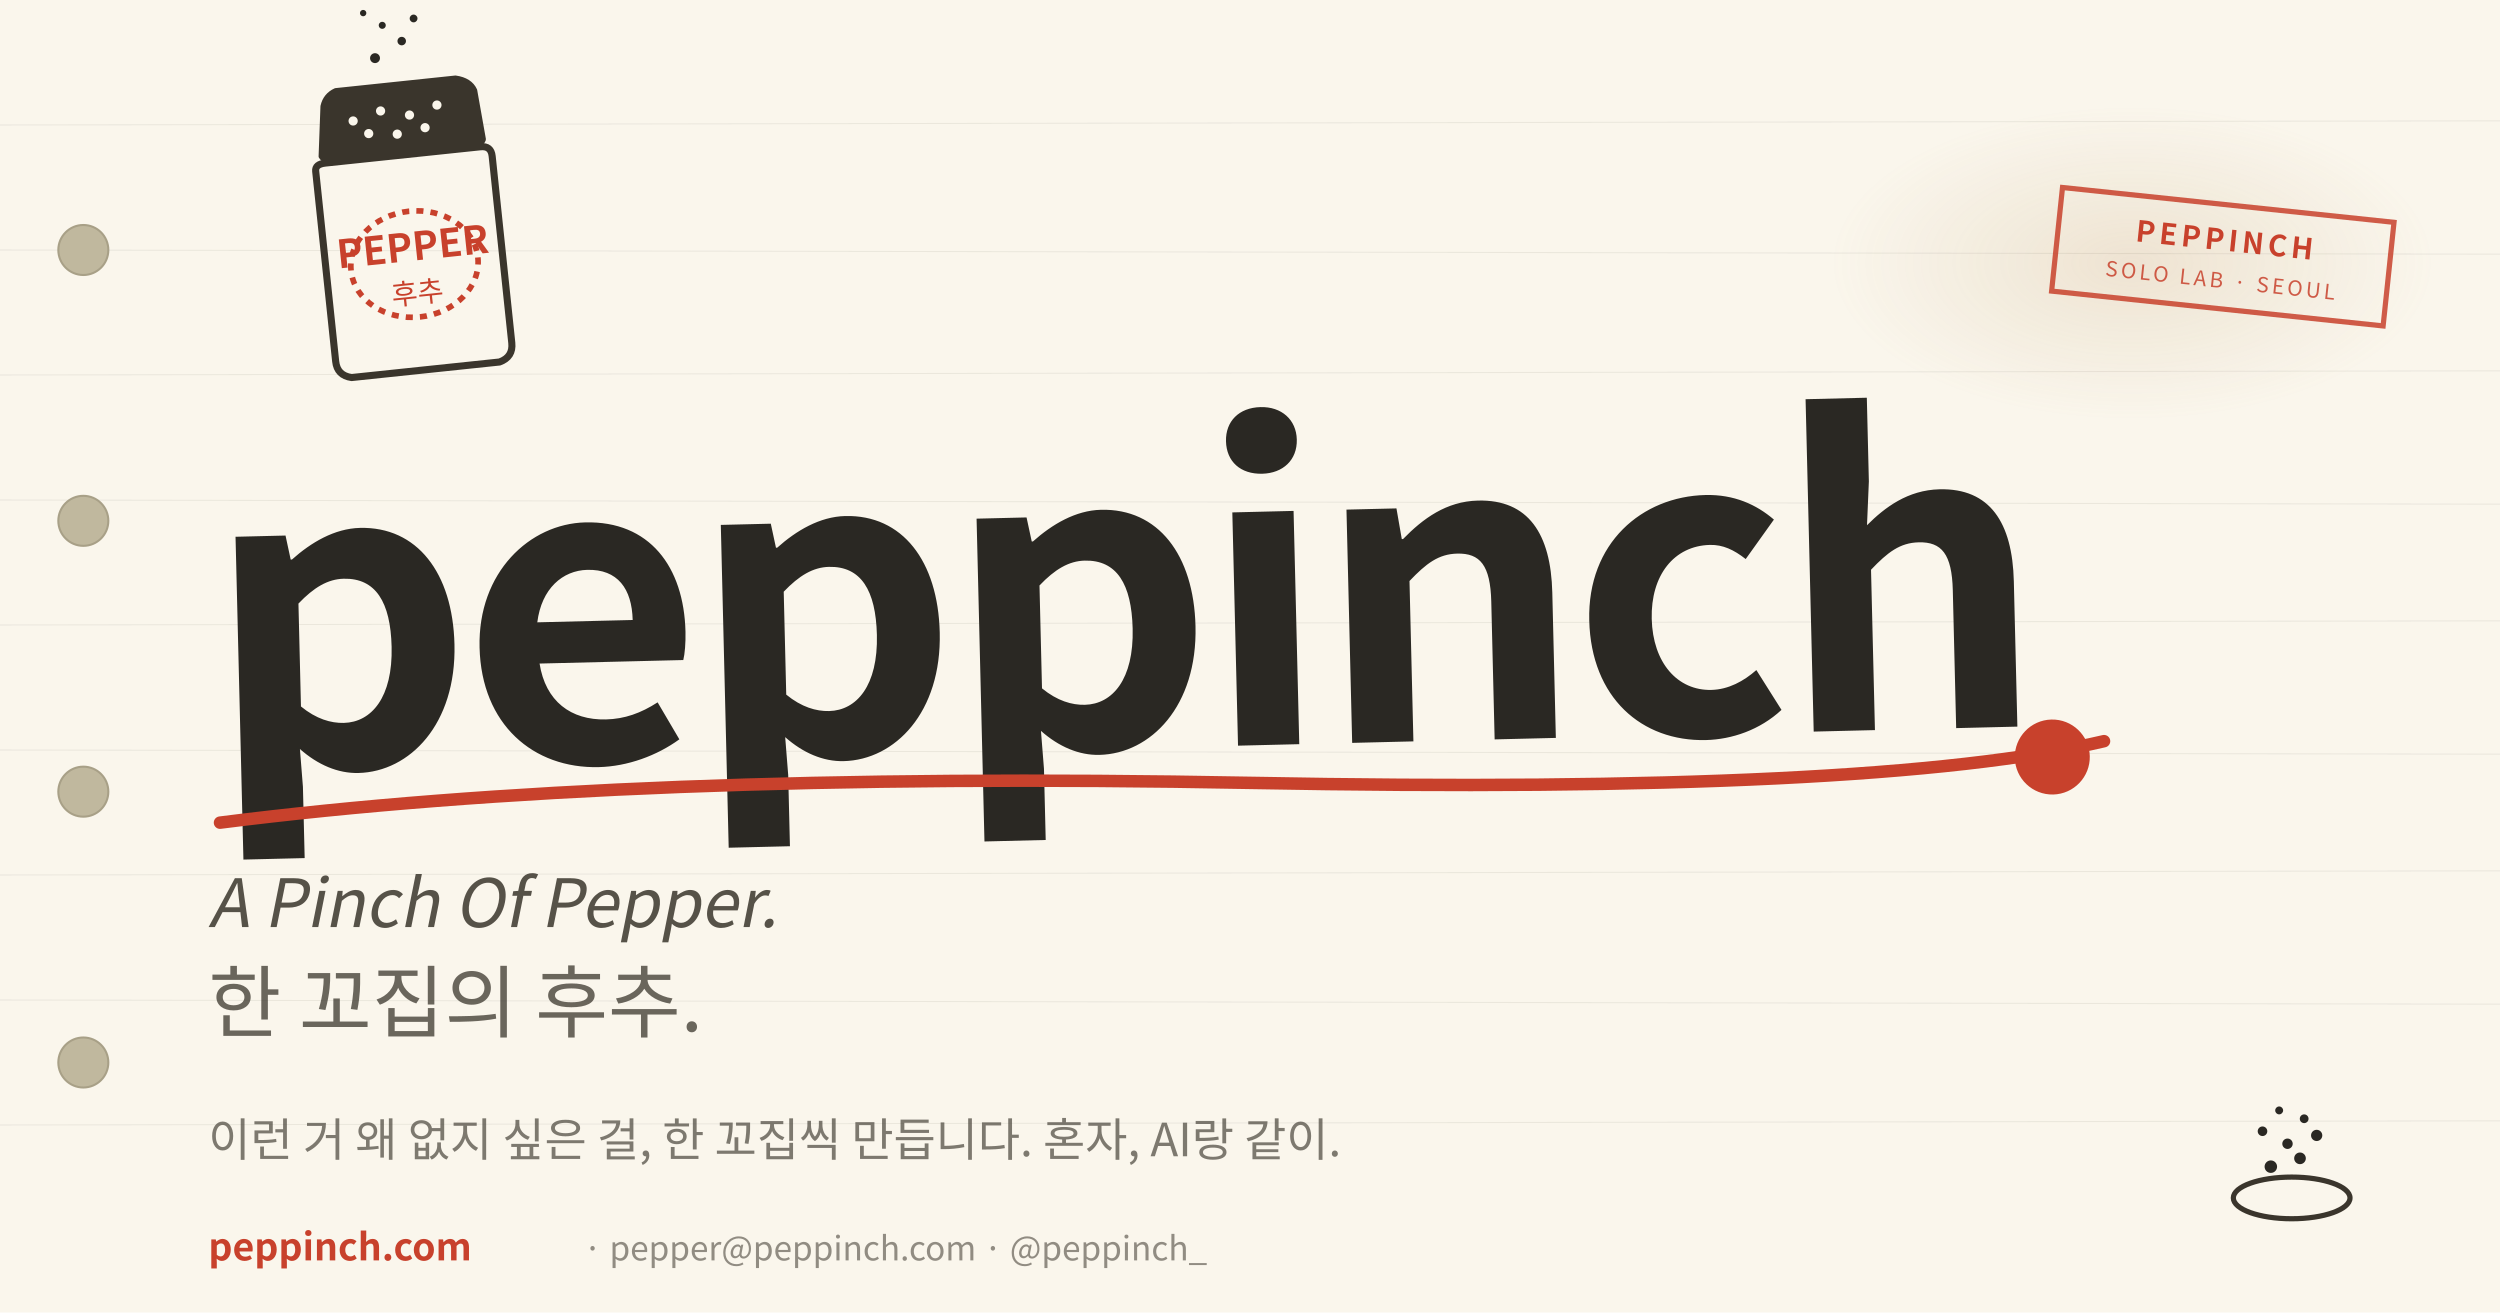
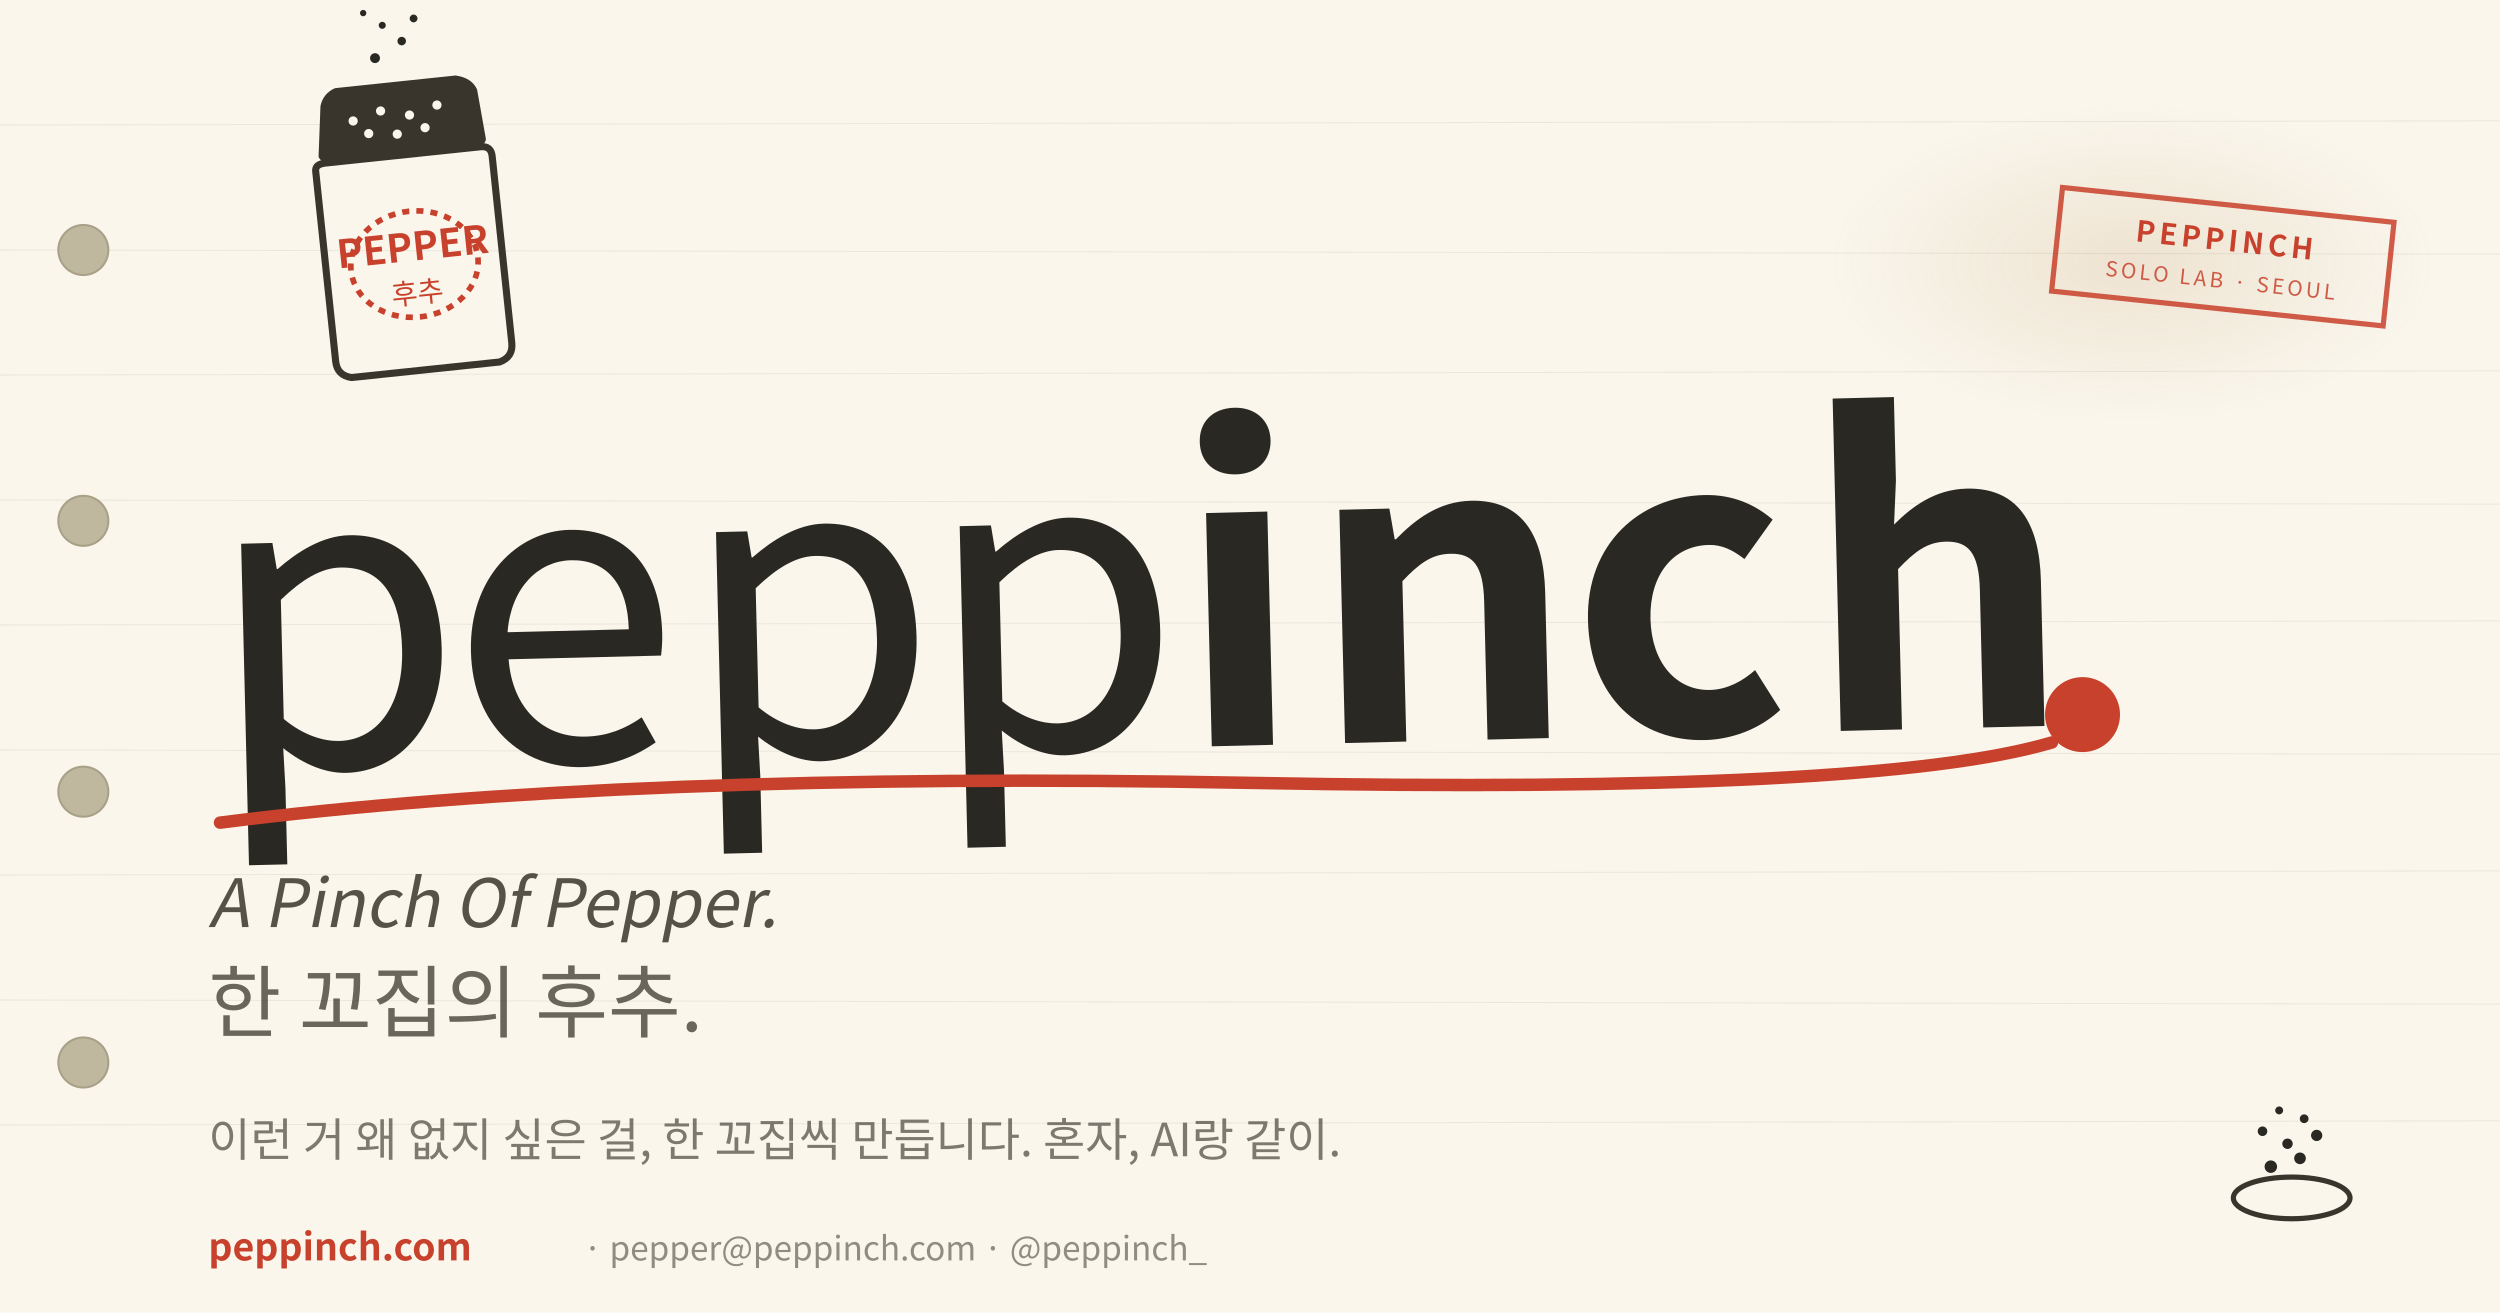
<svg xmlns="http://www.w3.org/2000/svg" width="1200" height="630" viewBox="0 0 1200 630">
  <defs>
    <filter id="grain" x="0%" y="0%" width="100%" height="100%">
      <feTurbulence baseFrequency="0.9" numOctaves="2" stitchTiles="stitch" />
      <feColorMatrix values="0 0 0 0 0.15  0 0 0 0 0.13  0 0 0 0 0.08  0 0 0 0.08 0" />
      <feComposite operator="in" in2="SourceGraphic" />
    </filter>
    <radialGradient id="coffee" cx="85%" cy="20%" r="12%">
      <stop offset="0%" stop-color="rgb(168,120,60)" stop-opacity="0.15" />
      <stop offset="100%" stop-color="rgb(168,120,60)" stop-opacity="0" />
    </radialGradient>
  </defs>
  <rect width="1200" height="630" fill="#FAF6EC" />
  <rect width="1200" height="630" fill="url(#coffee)" />
  <g opacity="0.08" stroke="#3A352C" stroke-width="0.5">
    <line x1="0" y1="60" x2="1200" y2="58" />
    <line x1="0" y1="120" x2="1200" y2="122" />
    <line x1="0" y1="180" x2="1200" y2="178" />
    <line x1="0" y1="240" x2="1200" y2="242" />
    <line x1="0" y1="300" x2="1200" y2="298" />
    <line x1="0" y1="360" x2="1200" y2="362" />
    <line x1="0" y1="420" x2="1200" y2="418" />
    <line x1="0" y1="480" x2="1200" y2="482" />
    <line x1="0" y1="540" x2="1200" y2="538" />
  </g>
  <g>
    <circle cx="40" cy="120" r="12" fill="#C0B89E" stroke="#A8A087" stroke-width="1" />
    <circle cx="40" cy="250" r="12" fill="#C0B89E" stroke="#A8A087" stroke-width="1" />
    <circle cx="40" cy="380" r="12" fill="#C0B89E" stroke="#A8A087" stroke-width="1" />
    <circle cx="40" cy="510" r="12" fill="#C0B89E" stroke="#A8A087" stroke-width="1" />
  </g>
  <g transform="translate(130, 40) rotate(-6) scale(1.7)">
    <path d="M14,8 Q15,5 18,4 L52,4 Q56,5 57,8 L58,22 Q57,24 54,24 L16,24 Q13,24 12,22 Z" fill="#3A352C" stroke="#3A352C" stroke-width="1.5" stroke-linejoin="round" />
    <circle cx="22" cy="13" r="1.3" fill="#FAF6EC" />
    <circle cx="30" cy="11" r="1.3" fill="#FAF6EC" />
    <circle cx="38" cy="13" r="1.3" fill="#FAF6EC" />
    <circle cx="46" cy="11" r="1.3" fill="#FAF6EC" />
    <circle cx="26" cy="17" r="1.3" fill="#FAF6EC" />
    <circle cx="34" cy="18" r="1.3" fill="#FAF6EC" />
    <circle cx="42" cy="17" r="1.3" fill="#FAF6EC" />
    <path d="M10,26 Q10,24 13,24 L57,24 Q60,24 60,27 L60,80 Q60,84 56,85 L14,85 Q10,84 10,80 Z" fill="none" stroke="#3A352C" stroke-width="2" stroke-linejoin="round" />
    <ellipse cx="35" cy="55" rx="18" ry="15" fill="none" stroke="#C8412C" stroke-width="1.6" stroke-dasharray="2 2" />
    <text x="35" y="54" text-anchor="middle" font-family="Apple SD Gothic Neo, AppleGothic, Noto Sans CJK KR, Helvetica, Arial, sans-serif" font-size="11" fill="#C8412C" font-weight="700">PEPPER</text>
    <text x="35" y="66" text-anchor="middle" font-family="Apple SD Gothic Neo, AppleGothic, Noto Sans CJK KR, Helvetica, Arial, sans-serif" font-size="8" fill="#C8412C">후추</text>
    <circle cx="30" cy="-4" r="1.4" fill="#2A2823" />
    <circle cx="38" cy="-8" r="1.2" fill="#2A2823" />
    <circle cx="33" cy="-13" r="1" fill="#2A2823" />
    <circle cx="42" cy="-14" r="1.1" fill="#2A2823" />
    <circle cx="28" cy="-17" r="0.9" fill="#2A2823" />
  </g>
-   <text x="100" y="370" font-family="Apple SD Gothic Neo, AppleGothic, Noto Sans CJK KR, Helvetica, Arial, sans-serif" font-size="200" font-weight="900" fill="#2A2823" letter-spacing="-6" transform="rotate(-1.4 100 370)">peppinch</text>
-   <circle cx="985" cy="385" r="18" fill="#C8412C" transform="rotate(-1.4 100 370)" />
-   <path d="M105,395 Q300,375 600,388 T1010,378" fill="none" stroke="#C8412C" stroke-width="6" stroke-linecap="round" transform="rotate(-1.4 100 370)" />
+   <g transform="rotate(-1.4 100 370)" font-family="Apple SD Gothic Neo, AppleGothic, Noto Sans CJK KR, Helvetica, Arial, sans-serif" font-size="200" fill="#2A2823" letter-spacing="-6">
+     <text x="100" y="370" font-weight="200">p</text>
+     <text x="217" y="370" font-weight="300">e</text>
+     <text x="328" y="370" font-weight="400">p</text>
+     <text x="445" y="370" font-weight="500">p</text>
+     <text x="566" y="370" font-weight="600">i</text>
+     <text x="630" y="370" font-weight="700">n</text>
+     <text x="755" y="370" font-weight="800">c</text>
+     <text x="868" y="370" font-weight="900">h</text>
+   </g>
+   <circle cx="1000" cy="365" r="18" fill="#C8412C" transform="rotate(-1.4 100 370)" />
+   <path d="M105,395 Q300,375 600,388 T985,378" fill="none" stroke="#C8412C" stroke-width="6" stroke-linecap="round" transform="rotate(-1.4 100 370)" />
  <text x="100" y="445" font-family="Apple SD Gothic Neo, AppleGothic, Noto Sans CJK KR, Helvetica, Arial, sans-serif" font-size="32" font-style="italic" fill="#3A352C" opacity="0.85">A Pinch Of Pepper.</text>
  <text x="100" y="495" font-family="Apple SD Gothic Neo, AppleGothic, Noto Sans CJK KR, Helvetica, Arial, sans-serif" font-size="38" font-weight="400" fill="#3A352C" opacity="0.75">한 꼬집의 후추.</text>
  <text x="100" y="555" font-family="Apple SD Gothic Neo, AppleGothic, Noto Sans CJK KR, Helvetica, Arial, sans-serif" font-size="22" fill="#3A352C" opacity="0.65">
    이런 거 왜 없지 싶은 걸, 한 꼬집씩 만듭니다. 혼자, AI랑 같이.
  </text>
  <g transform="translate(990, 90) rotate(6)">
    <rect x="0" y="0" width="160" height="50" fill="none" stroke="#C8412C" stroke-width="2.5" opacity="0.85" />
    <text x="80" y="22" text-anchor="middle" font-family="Apple SD Gothic Neo, AppleGothic, Noto Sans CJK KR, Helvetica, Arial, sans-serif" font-size="14" font-weight="700" fill="#C8412C" letter-spacing="2">PEPPINCH</text>
    <text x="80" y="40" text-anchor="middle" font-family="Apple SD Gothic Neo, AppleGothic, Noto Sans CJK KR, Helvetica, Arial, sans-serif" font-size="10" fill="#C8412C" opacity="0.85" letter-spacing="1.5">SOLO LAB · SEOUL</text>
  </g>
  <text x="100" y="605" font-family="Apple SD Gothic Neo, AppleGothic, Noto Sans CJK KR, Helvetica, Arial, sans-serif" font-size="18" font-weight="600" fill="#C8412C">peppinch.com</text>
  <text x="280" y="605" font-family="Apple SD Gothic Neo, AppleGothic, Noto Sans CJK KR, Helvetica, Arial, sans-serif" font-size="16" fill="#3A352C" opacity="0.55">· pepper@peppinch.com · @peppinch_</text>
  <g transform="translate(1100, 575)">
    <ellipse cx="0" cy="0" rx="28" ry="10" fill="none" stroke="#3A352C" stroke-width="2.5" />
    <circle cx="-10" cy="-15" r="3" fill="#2A2823" />
    <circle cx="4" cy="-19" r="2.8" fill="#2A2823" />
    <circle cx="-2" cy="-26" r="2.5" fill="#2A2823" />
    <circle cx="12" cy="-30" r="2.7" fill="#2A2823" />
    <circle cx="-14" cy="-32" r="2.3" fill="#2A2823" />
    <circle cx="6" cy="-38" r="2.1" fill="#2A2823" />
    <circle cx="-6" cy="-42" r="1.9" fill="#2A2823" />
  </g>
</svg>
